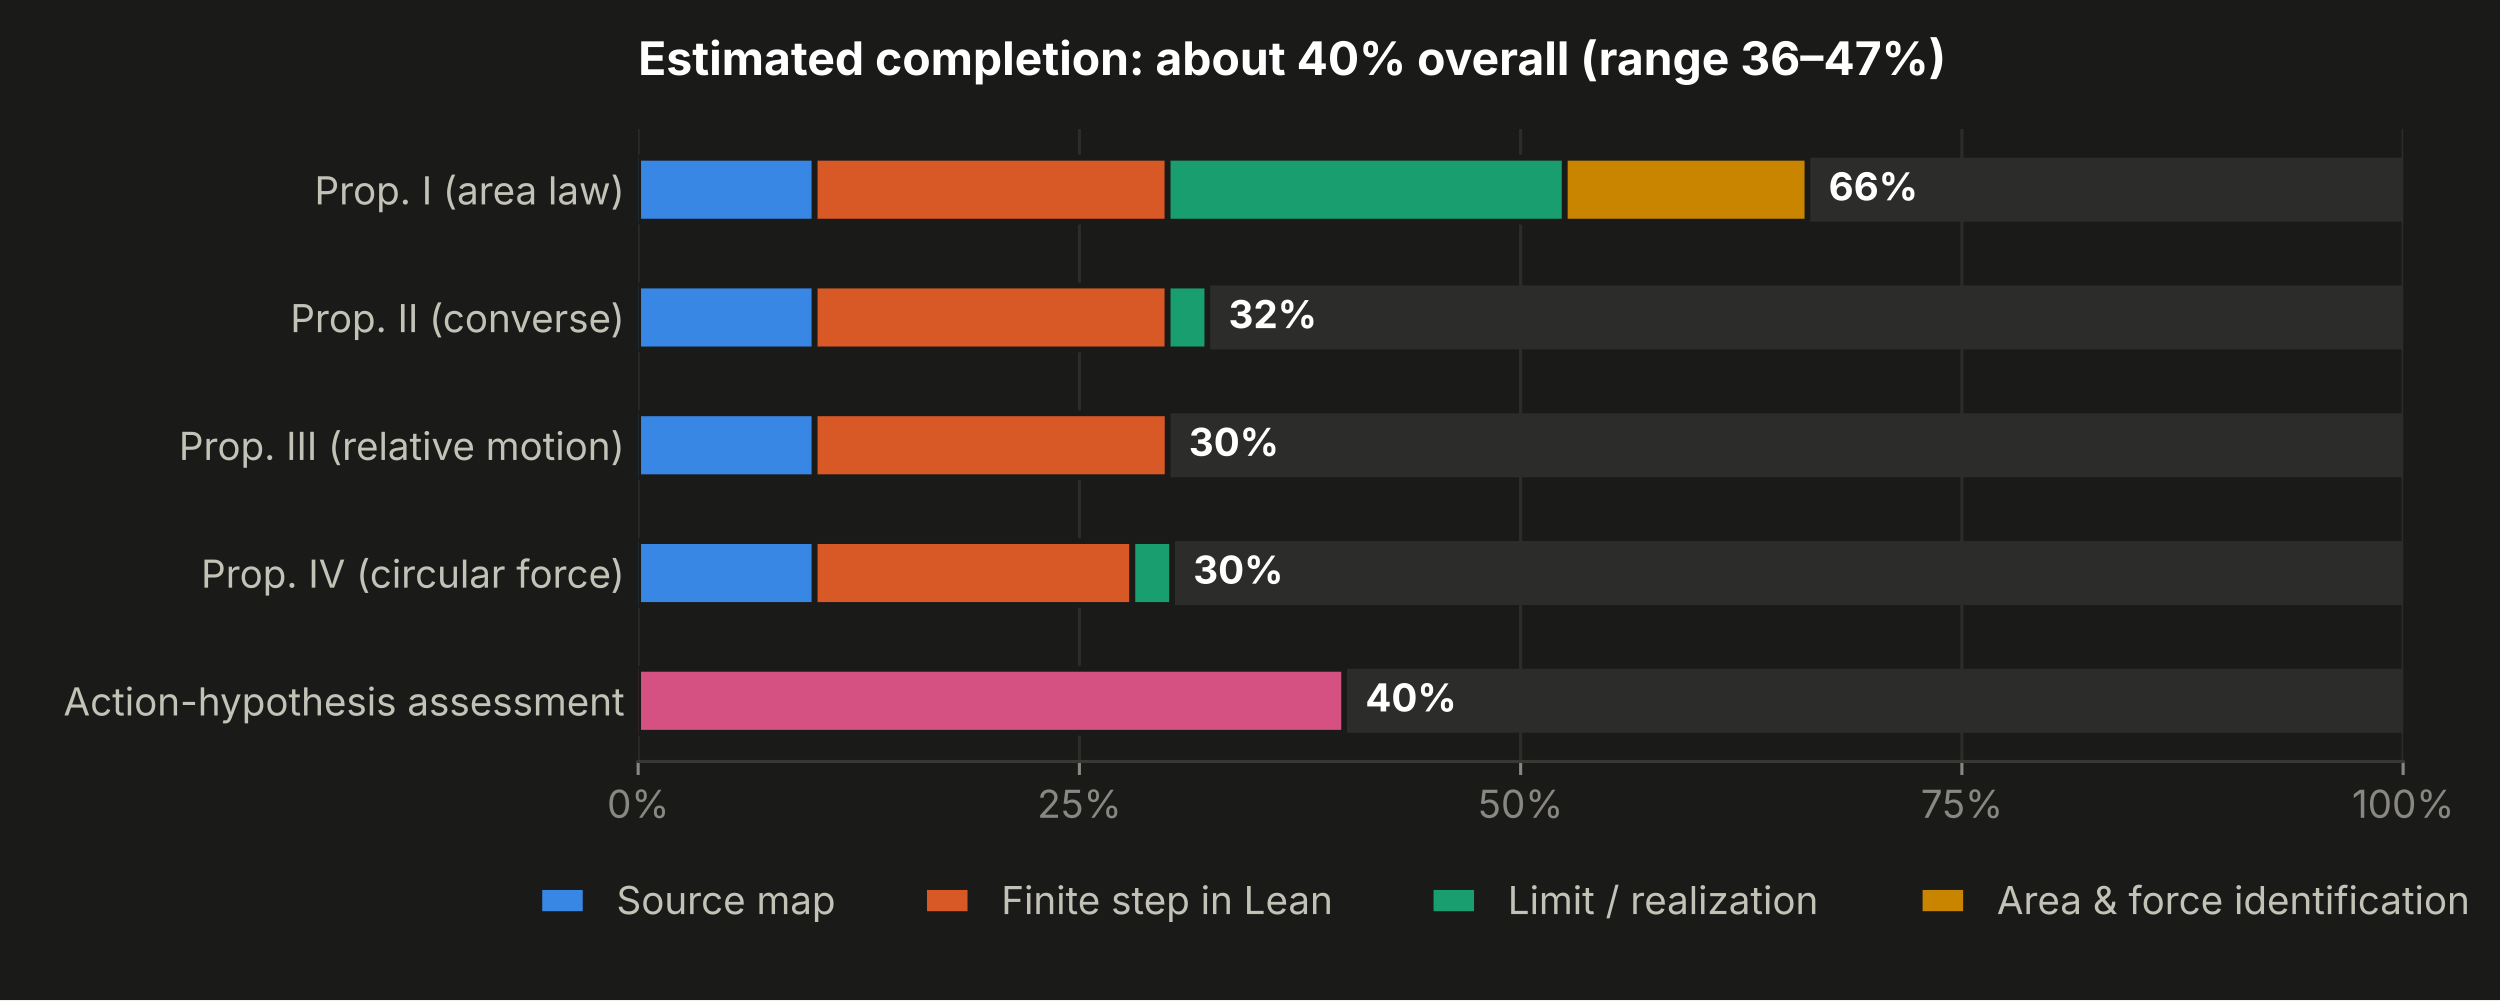
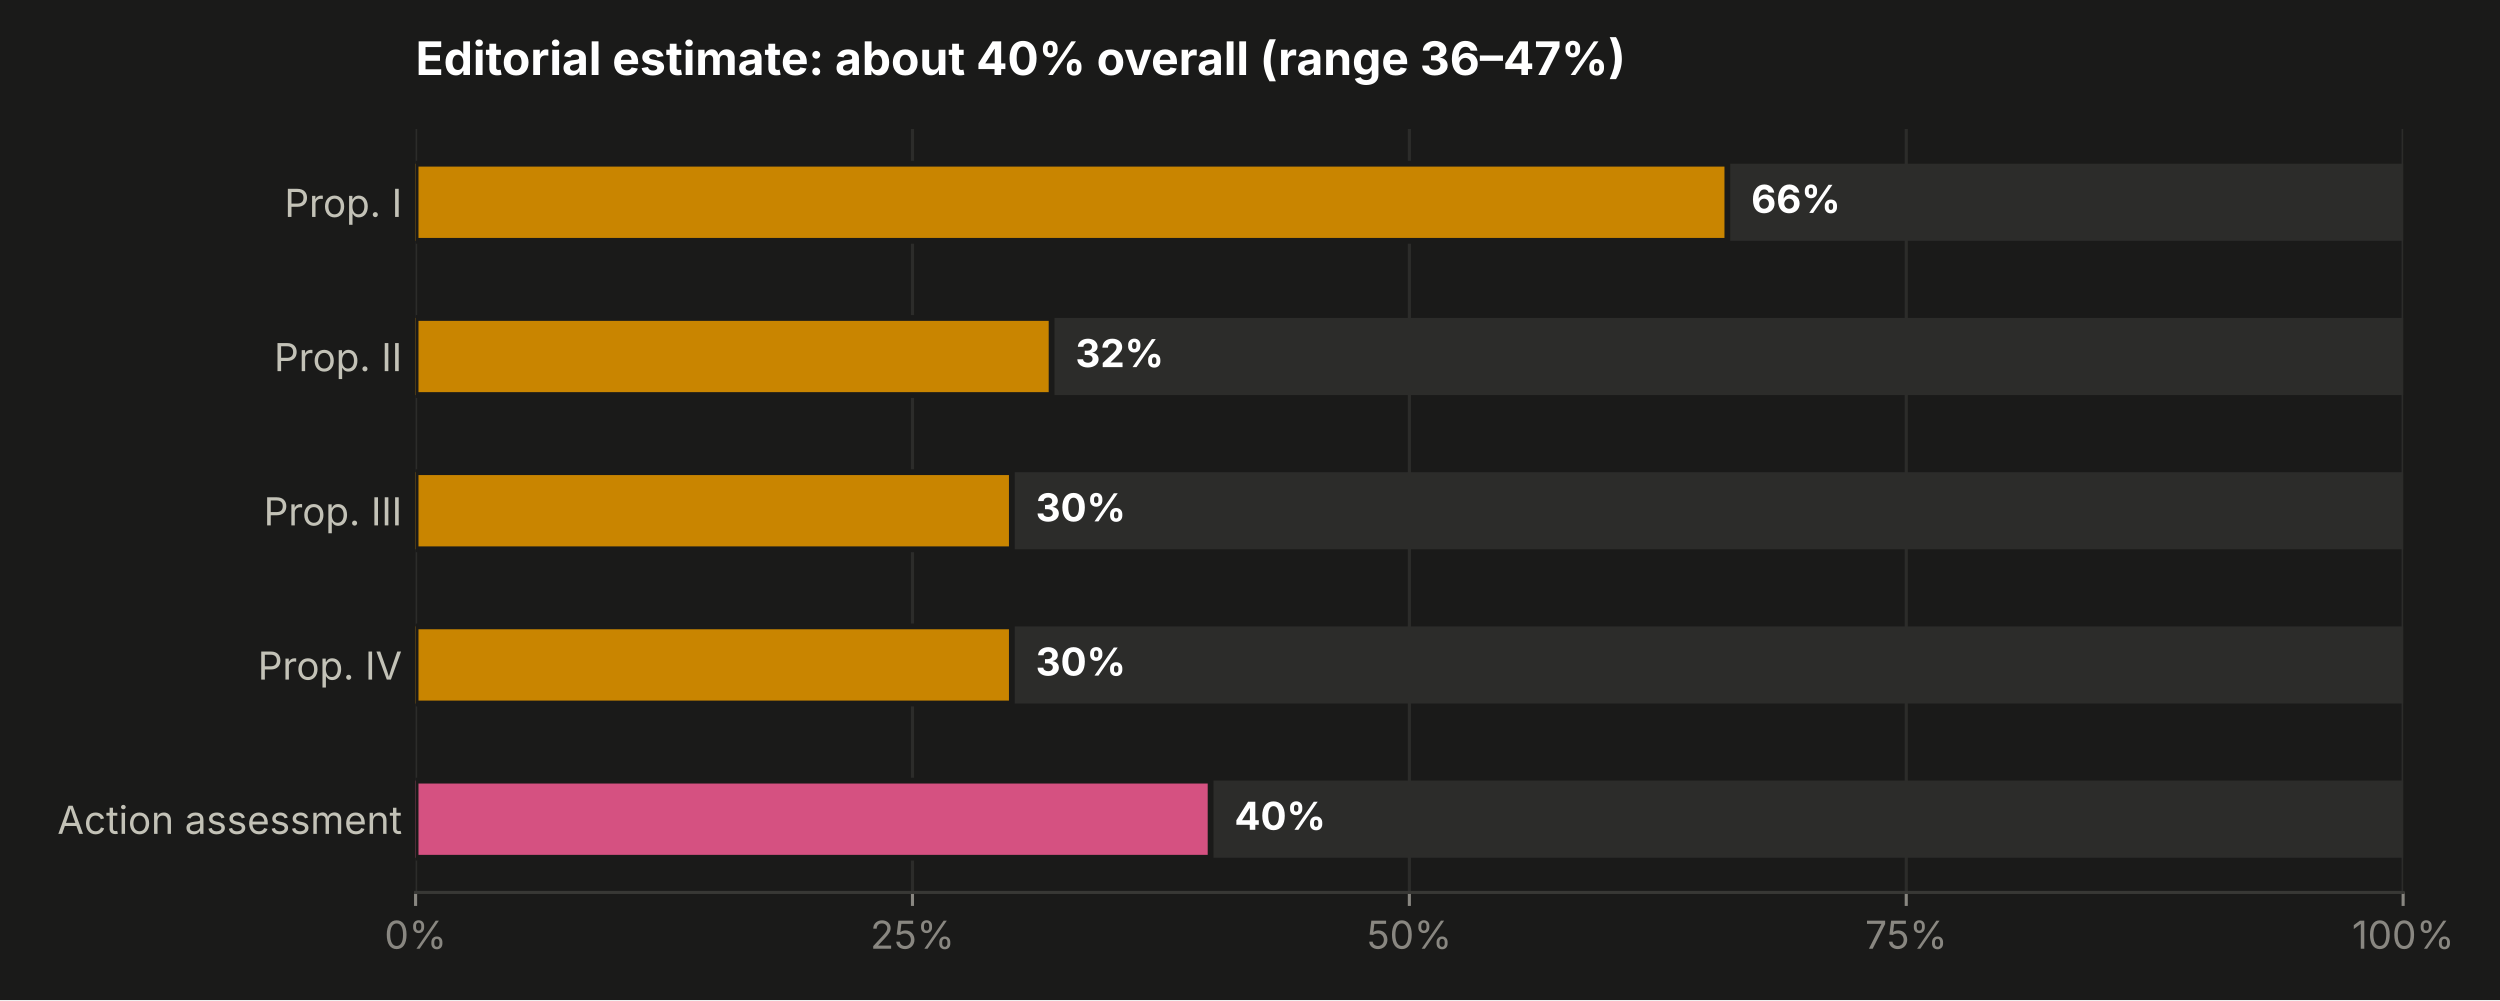
<svg xmlns="http://www.w3.org/2000/svg" xmlns:xlink="http://www.w3.org/1999/xlink" width="648pt" height="259.2pt" viewBox="0 0 648 259.2" version="1.1">
  <defs>
    <style type="text/css">*{stroke-linejoin: round; stroke-linecap: butt}</style>
  </defs>
  <g id="figure_1">
    <g id="patch_1">
      <path d="M 0 259.2 L 648 259.2 L 648 0 L 0 0 z " style="fill: #1a1a19" />
    </g>
    <g id="axes_1">
      <g id="patch_2">
-         <path d="M 165.41 197.378 L 622.89 197.378 L 622.89 33.44 L 165.41 33.44 z " style="fill: #1a1a19" />
+         <path d="M 107.72 231.32 L 622.89 231.32 L 622.89 33.44 L 107.72 33.44 z " style="fill: #1a1a19" />
      </g>
      <g id="matplotlib.axis_1">
        <g id="xtick_1">
          <g id="line2d_1">
-             <path d="M 165.41 197.378 L 165.41 33.44 " clip-path="url(#p6fa15ee021)" style="fill: none; stroke: #2c2c2a; stroke-width: 0.8; stroke-linecap: square" />
+             <path d="M 107.72 231.32 L 107.72 33.44 " clip-path="url(#p21779bc5b1)" style="fill: none; stroke: #2c2c2a; stroke-width: 0.8; stroke-linecap: square" />
          </g>
          <g id="line2d_2">
            <defs>
              <path id="m02e6627c96" d="M 0 0 L 0 3.5 " style="stroke: #898781; stroke-width: 0.8" />
            </defs>
            <g>
-               <use xlink:href="#m02e6627c96" x="165.41" y="197.378" style="fill: #898781; stroke: #898781; stroke-width: 0.8" />
+               <use xlink:href="#m02e6627c96" x="107.72" y="231.32" style="fill: #898781; stroke: #898781; stroke-width: 0.8" />
            </g>
          </g>
          <g id="text_1">
-             <text style="font-size: 10px; font-family: 'Inter', 'Helvetica Neue', 'Arial', 'DejaVu Sans', sans-serif; text-anchor: middle; fill: #898781" x="165.41" y="211.977" transform="rotate(-0 165.41 211.9767)">0%</text>
+             <text style="font-size: 10px; font-family: 'Inter', 'Helvetica Neue', 'Arial', 'DejaVu Sans', sans-serif; text-anchor: middle; fill: #898781" x="107.72" y="245.918" transform="rotate(-0 107.72 245.9184)">0%</text>
          </g>
        </g>
        <g id="xtick_2">
          <g id="line2d_3">
-             <path d="M 279.78 197.378 L 279.78 33.44 " clip-path="url(#p6fa15ee021)" style="fill: none; stroke: #2c2c2a; stroke-width: 0.8; stroke-linecap: square" />
+             <path d="M 236.512 231.32 L 236.512 33.44 " clip-path="url(#p21779bc5b1)" style="fill: none; stroke: #2c2c2a; stroke-width: 0.8; stroke-linecap: square" />
          </g>
          <g id="line2d_4">
            <g>
-               <use xlink:href="#m02e6627c96" x="279.78" y="197.378" style="fill: #898781; stroke: #898781; stroke-width: 0.8" />
+               <use xlink:href="#m02e6627c96" x="236.512" y="231.32" style="fill: #898781; stroke: #898781; stroke-width: 0.8" />
            </g>
          </g>
          <g id="text_2">
-             <text style="font-size: 10px; font-family: 'Inter', 'Helvetica Neue', 'Arial', 'DejaVu Sans', sans-serif; text-anchor: middle; fill: #898781" x="279.78" y="211.977" transform="rotate(-0 279.78 211.9767)">25%</text>
+             <text style="font-size: 10px; font-family: 'Inter', 'Helvetica Neue', 'Arial', 'DejaVu Sans', sans-serif; text-anchor: middle; fill: #898781" x="236.512" y="245.918" transform="rotate(-0 236.5125 245.9184)">25%</text>
          </g>
        </g>
        <g id="xtick_3">
          <g id="line2d_5">
-             <path d="M 394.15 197.378 L 394.15 33.44 " clip-path="url(#p6fa15ee021)" style="fill: none; stroke: #2c2c2a; stroke-width: 0.8; stroke-linecap: square" />
+             <path d="M 365.305 231.32 L 365.305 33.44 " clip-path="url(#p21779bc5b1)" style="fill: none; stroke: #2c2c2a; stroke-width: 0.8; stroke-linecap: square" />
          </g>
          <g id="line2d_6">
            <g>
-               <use xlink:href="#m02e6627c96" x="394.15" y="197.378" style="fill: #898781; stroke: #898781; stroke-width: 0.8" />
+               <use xlink:href="#m02e6627c96" x="365.305" y="231.32" style="fill: #898781; stroke: #898781; stroke-width: 0.8" />
            </g>
          </g>
          <g id="text_3">
-             <text style="font-size: 10px; font-family: 'Inter', 'Helvetica Neue', 'Arial', 'DejaVu Sans', sans-serif; text-anchor: middle; fill: #898781" x="394.15" y="211.977" transform="rotate(-0 394.15 211.9767)">50%</text>
+             <text style="font-size: 10px; font-family: 'Inter', 'Helvetica Neue', 'Arial', 'DejaVu Sans', sans-serif; text-anchor: middle; fill: #898781" x="365.305" y="245.918" transform="rotate(-0 365.305 245.9184)">50%</text>
          </g>
        </g>
        <g id="xtick_4">
          <g id="line2d_7">
-             <path d="M 508.52 197.378 L 508.52 33.44 " clip-path="url(#p6fa15ee021)" style="fill: none; stroke: #2c2c2a; stroke-width: 0.8; stroke-linecap: square" />
+             <path d="M 494.098 231.32 L 494.098 33.44 " clip-path="url(#p21779bc5b1)" style="fill: none; stroke: #2c2c2a; stroke-width: 0.8; stroke-linecap: square" />
          </g>
          <g id="line2d_8">
            <g>
-               <use xlink:href="#m02e6627c96" x="508.52" y="197.378" style="fill: #898781; stroke: #898781; stroke-width: 0.8" />
+               <use xlink:href="#m02e6627c96" x="494.098" y="231.32" style="fill: #898781; stroke: #898781; stroke-width: 0.8" />
            </g>
          </g>
          <g id="text_4">
-             <text style="font-size: 10px; font-family: 'Inter', 'Helvetica Neue', 'Arial', 'DejaVu Sans', sans-serif; text-anchor: middle; fill: #898781" x="508.52" y="211.977" transform="rotate(-0 508.52 211.9767)">75%</text>
+             <text style="font-size: 10px; font-family: 'Inter', 'Helvetica Neue', 'Arial', 'DejaVu Sans', sans-serif; text-anchor: middle; fill: #898781" x="494.098" y="245.918" transform="rotate(-0 494.0975 245.9184)">75%</text>
          </g>
        </g>
        <g id="xtick_5">
          <g id="line2d_9">
-             <path d="M 622.89 197.378 L 622.89 33.44 " clip-path="url(#p6fa15ee021)" style="fill: none; stroke: #2c2c2a; stroke-width: 0.8; stroke-linecap: square" />
+             <path d="M 622.89 231.32 L 622.89 33.44 " clip-path="url(#p21779bc5b1)" style="fill: none; stroke: #2c2c2a; stroke-width: 0.8; stroke-linecap: square" />
          </g>
          <g id="line2d_10">
            <g>
-               <use xlink:href="#m02e6627c96" x="622.89" y="197.378" style="fill: #898781; stroke: #898781; stroke-width: 0.8" />
+               <use xlink:href="#m02e6627c96" x="622.89" y="231.32" style="fill: #898781; stroke: #898781; stroke-width: 0.8" />
            </g>
          </g>
          <g id="text_5">
-             <text style="font-size: 10px; font-family: 'Inter', 'Helvetica Neue', 'Arial', 'DejaVu Sans', sans-serif; text-anchor: middle; fill: #898781" x="622.89" y="211.977" transform="rotate(-0 622.89 211.9767)">100%</text>
+             <text style="font-size: 10px; font-family: 'Inter', 'Helvetica Neue', 'Arial', 'DejaVu Sans', sans-serif; text-anchor: middle; fill: #898781" x="622.89" y="245.918" transform="rotate(-0 622.89 245.9184)">100%</text>
          </g>
        </g>
      </g>
      <g id="matplotlib.axis_2">
        <g id="ytick_1">
          <g id="line2d_11" />
          <g id="text_6">
-             <text style="font-size: 10px; font-family: 'Inter', 'Helvetica Neue', 'Arial', 'DejaVu Sans', sans-serif; text-anchor: end; fill: #c3c2b7" x="161.91" y="52.971" transform="rotate(-0 161.91 52.97067)">Prop. I (area law)</text>
+             <text style="font-size: 10px; font-family: 'Inter', 'Helvetica Neue', 'Arial', 'DejaVu Sans', sans-serif; text-anchor: end; fill: #c3c2b7" x="104.22" y="56.228" transform="rotate(-0 104.22 56.2277)">Prop. I</text>
          </g>
        </g>
        <g id="ytick_2">
          <g id="line2d_12" />
          <g id="text_7">
-             <text style="font-size: 10px; font-family: 'Inter', 'Helvetica Neue', 'Arial', 'DejaVu Sans', sans-serif; text-anchor: end; fill: #c3c2b7" x="161.91" y="86.09" transform="rotate(-0 161.91 86.0895)">Prop. II (converse)</text>
+             <text style="font-size: 10px; font-family: 'Inter', 'Helvetica Neue', 'Arial', 'DejaVu Sans', sans-serif; text-anchor: end; fill: #c3c2b7" x="104.22" y="96.203" transform="rotate(-0 104.22 96.20346)">Prop. II</text>
          </g>
        </g>
        <g id="ytick_3">
          <g id="line2d_13" />
          <g id="text_8">
-             <text style="font-size: 10px; font-family: 'Inter', 'Helvetica Neue', 'Arial', 'DejaVu Sans', sans-serif; text-anchor: end; fill: #c3c2b7" x="161.91" y="119.208" transform="rotate(-0 161.91 119.2083)">Prop. III (relative motion)</text>
+             <text style="font-size: 10px; font-family: 'Inter', 'Helvetica Neue', 'Arial', 'DejaVu Sans', sans-serif; text-anchor: end; fill: #c3c2b7" x="104.22" y="136.179" transform="rotate(-0 104.22 136.1792)">Prop. III</text>
          </g>
        </g>
        <g id="ytick_4">
          <g id="line2d_14" />
          <g id="text_9">
-             <text style="font-size: 10px; font-family: 'Inter', 'Helvetica Neue', 'Arial', 'DejaVu Sans', sans-serif; text-anchor: end; fill: #c3c2b7" x="161.91" y="152.327" transform="rotate(-0 161.91 152.3272)">Prop. IV (circular force)</text>
+             <text style="font-size: 10px; font-family: 'Inter', 'Helvetica Neue', 'Arial', 'DejaVu Sans', sans-serif; text-anchor: end; fill: #c3c2b7" x="104.22" y="176.155" transform="rotate(-0 104.22 176.155)">Prop. IV</text>
          </g>
        </g>
        <g id="ytick_5">
          <g id="line2d_15" />
          <g id="text_10">
-             <text style="font-size: 10px; font-family: 'Inter', 'Helvetica Neue', 'Arial', 'DejaVu Sans', sans-serif; text-anchor: end; fill: #c3c2b7" x="161.91" y="185.446" transform="rotate(-0 161.91 185.446)">Action-hypothesis assessment</text>
+             <text style="font-size: 10px; font-family: 'Inter', 'Helvetica Neue', 'Arial', 'DejaVu Sans', sans-serif; text-anchor: end; fill: #c3c2b7" x="104.22" y="216.131" transform="rotate(-0 104.22 216.1307)">Action assessment</text>
          </g>
        </g>
      </g>
      <g id="patch_3">
-         <path d="M 165.41 57.451 L 622.89 57.451 L 622.89 40.892 L 165.41 40.892 z " clip-path="url(#p6fa15ee021)" style="fill: #2c2c2a" />
+         <path d="M 107.72 62.422 L 622.89 62.422 L 622.89 42.435 L 107.72 42.435 z " clip-path="url(#p21779bc5b1)" style="fill: #2c2c2a" />
      </g>
      <g id="patch_4">
-         <path d="M 165.41 57.451 L 211.158 57.451 L 211.158 40.892 L 165.41 40.892 z " clip-path="url(#p6fa15ee021)" style="fill: #3987e5; stroke: #1a1a19; stroke-width: 1.5; stroke-linejoin: miter" />
+         <path d="M 107.72 62.422 L 447.732 62.422 L 447.732 42.435 L 107.72 42.435 z " clip-path="url(#p21779bc5b1)" style="fill: #c98500; stroke: #1a1a19; stroke-width: 1.5; stroke-linejoin: miter" />
      </g>
      <g id="patch_5">
-         <path d="M 211.158 57.451 L 302.654 57.451 L 302.654 40.892 L 211.158 40.892 z " clip-path="url(#p6fa15ee021)" style="fill: #d95926; stroke: #1a1a19; stroke-width: 1.5; stroke-linejoin: miter" />
+         <path d="M 107.72 102.398 L 622.89 102.398 L 622.89 82.41 L 107.72 82.41 z " clip-path="url(#p21779bc5b1)" style="fill: #2c2c2a" />
      </g>
      <g id="patch_6">
-         <path d="M 302.654 57.451 L 405.587 57.451 L 405.587 40.892 L 302.654 40.892 z " clip-path="url(#p6fa15ee021)" style="fill: #199e70; stroke: #1a1a19; stroke-width: 1.5; stroke-linejoin: miter" />
+         <path d="M 107.72 102.398 L 272.574 102.398 L 272.574 82.41 L 107.72 82.41 z " clip-path="url(#p21779bc5b1)" style="fill: #c98500; stroke: #1a1a19; stroke-width: 1.5; stroke-linejoin: miter" />
      </g>
      <g id="patch_7">
-         <path d="M 405.587 57.451 L 468.49 57.451 L 468.49 40.892 L 405.587 40.892 z " clip-path="url(#p6fa15ee021)" style="fill: #c98500; stroke: #1a1a19; stroke-width: 1.5; stroke-linejoin: miter" />
+         <path d="M 107.72 142.374 L 622.89 142.374 L 622.89 122.386 L 107.72 122.386 z " clip-path="url(#p21779bc5b1)" style="fill: #2c2c2a" />
      </g>
      <g id="patch_8">
-         <path d="M 165.41 90.57 L 622.89 90.57 L 622.89 74.011 L 165.41 74.011 z " clip-path="url(#p6fa15ee021)" style="fill: #2c2c2a" />
+         <path d="M 107.72 142.374 L 262.271 142.374 L 262.271 122.386 L 107.72 122.386 z " clip-path="url(#p21779bc5b1)" style="fill: #c98500; stroke: #1a1a19; stroke-width: 1.5; stroke-linejoin: miter" />
      </g>
      <g id="patch_9">
-         <path d="M 165.41 90.57 L 211.158 90.57 L 211.158 74.011 L 165.41 74.011 z " clip-path="url(#p6fa15ee021)" style="fill: #3987e5; stroke: #1a1a19; stroke-width: 1.5; stroke-linejoin: miter" />
+         <path d="M 107.72 182.35 L 622.89 182.35 L 622.89 162.362 L 107.72 162.362 z " clip-path="url(#p21779bc5b1)" style="fill: #2c2c2a" />
      </g>
      <g id="patch_10">
-         <path d="M 211.158 90.57 L 302.654 90.57 L 302.654 74.011 L 211.158 74.011 z " clip-path="url(#p6fa15ee021)" style="fill: #d95926; stroke: #1a1a19; stroke-width: 1.5; stroke-linejoin: miter" />
+         <path d="M 107.72 182.35 L 262.271 182.35 L 262.271 162.362 L 107.72 162.362 z " clip-path="url(#p21779bc5b1)" style="fill: #c98500; stroke: #1a1a19; stroke-width: 1.5; stroke-linejoin: miter" />
      </g>
      <g id="patch_11">
-         <path d="M 302.654 90.57 L 312.947 90.57 L 312.947 74.011 L 302.654 74.011 z " clip-path="url(#p6fa15ee021)" style="fill: #199e70; stroke: #1a1a19; stroke-width: 1.5; stroke-linejoin: miter" />
+         <path d="M 107.72 222.325 L 622.89 222.325 L 622.89 202.338 L 107.72 202.338 z " clip-path="url(#p21779bc5b1)" style="fill: #2c2c2a" />
      </g>
      <g id="patch_12">
-         <path d="M 165.41 123.689 L 622.89 123.689 L 622.89 107.129 L 165.41 107.129 z " clip-path="url(#p6fa15ee021)" style="fill: #2c2c2a" />
+         <path d="M 107.72 222.325 L 313.788 222.325 L 313.788 202.338 L 107.72 202.338 z " clip-path="url(#p21779bc5b1)" style="fill: #d55181; stroke: #1a1a19; stroke-width: 1.5; stroke-linejoin: miter" />
      </g>
      <g id="patch_13">
-         <path d="M 165.41 123.689 L 211.158 123.689 L 211.158 107.129 L 165.41 107.129 z " clip-path="url(#p6fa15ee021)" style="fill: #3987e5; stroke: #1a1a19; stroke-width: 1.5; stroke-linejoin: miter" />
-       </g>
-       <g id="patch_14">
-         <path d="M 211.158 123.689 L 302.654 123.689 L 302.654 107.129 L 211.158 107.129 z " clip-path="url(#p6fa15ee021)" style="fill: #d95926; stroke: #1a1a19; stroke-width: 1.5; stroke-linejoin: miter" />
-       </g>
-       <g id="patch_15">
-         <path d="M 165.41 156.808 L 622.89 156.808 L 622.89 140.248 L 165.41 140.248 z " clip-path="url(#p6fa15ee021)" style="fill: #2c2c2a" />
-       </g>
-       <g id="patch_16">
-         <path d="M 165.41 156.808 L 211.158 156.808 L 211.158 140.248 L 165.41 140.248 z " clip-path="url(#p6fa15ee021)" style="fill: #3987e5; stroke: #1a1a19; stroke-width: 1.5; stroke-linejoin: miter" />
-       </g>
-       <g id="patch_17">
-         <path d="M 211.158 156.808 L 293.504 156.808 L 293.504 140.248 L 211.158 140.248 z " clip-path="url(#p6fa15ee021)" style="fill: #d95926; stroke: #1a1a19; stroke-width: 1.5; stroke-linejoin: miter" />
-       </g>
-       <g id="patch_18">
-         <path d="M 293.504 156.808 L 303.798 156.808 L 303.798 140.248 L 293.504 140.248 z " clip-path="url(#p6fa15ee021)" style="fill: #199e70; stroke: #1a1a19; stroke-width: 1.5; stroke-linejoin: miter" />
-       </g>
-       <g id="patch_19">
-         <path d="M 165.41 189.927 L 622.89 189.927 L 622.89 173.367 L 165.41 173.367 z " clip-path="url(#p6fa15ee021)" style="fill: #2c2c2a" />
-       </g>
-       <g id="patch_20">
-         <path d="M 165.41 189.927 L 348.402 189.927 L 348.402 173.367 L 165.41 173.367 z " clip-path="url(#p6fa15ee021)" style="fill: #d55181; stroke: #1a1a19; stroke-width: 1.5; stroke-linejoin: miter" />
-       </g>
-       <g id="patch_21">
-         <path d="M 165.41 197.378 L 622.89 197.378 " style="fill: none; stroke: #383835; stroke-width: 0.8; stroke-linejoin: miter; stroke-linecap: square" />
+         <path d="M 107.72 231.32 L 622.89 231.32 " style="fill: none; stroke: #383835; stroke-width: 0.8; stroke-linejoin: miter; stroke-linecap: square" />
      </g>
      <g id="text_11">
-         <text style="font-weight: 700; font-size: 10px; font-family: 'Inter', 'Helvetica Neue', 'Arial', 'DejaVu Sans', sans-serif; text-anchor: start; fill: #ffffff" x="473.98" y="51.931" transform="rotate(-0 473.9803 51.93082)">66%</text>
+         <text style="font-weight: 700; font-size: 10px; font-family: 'Inter', 'Helvetica Neue', 'Arial', 'DejaVu Sans', sans-serif; text-anchor: start; fill: #ffffff" x="453.914" y="55.188" transform="rotate(-0 453.9142 55.18786)">66%</text>
      </g>
      <g id="text_12">
-         <text style="font-weight: 700; font-size: 10px; font-family: 'Inter', 'Helvetica Neue', 'Arial', 'DejaVu Sans', sans-serif; text-anchor: start; fill: #ffffff" x="318.437" y="85.05" transform="rotate(-0 318.4371 85.04966)">32%</text>
+         <text style="font-weight: 700; font-size: 10px; font-family: 'Inter', 'Helvetica Neue', 'Arial', 'DejaVu Sans', sans-serif; text-anchor: start; fill: #ffffff" x="278.756" y="95.164" transform="rotate(-0 278.7564 95.16362)">32%</text>
      </g>
      <g id="text_13">
-         <text style="font-weight: 700; font-size: 10px; font-family: 'Inter', 'Helvetica Neue', 'Arial', 'DejaVu Sans', sans-serif; text-anchor: start; fill: #ffffff" x="308.144" y="118.168" transform="rotate(-0 308.1438 118.1685)">30%</text>
+         <text style="font-weight: 700; font-size: 10px; font-family: 'Inter', 'Helvetica Neue', 'Arial', 'DejaVu Sans', sans-serif; text-anchor: start; fill: #ffffff" x="268.453" y="135.139" transform="rotate(-0 268.453 135.1394)">30%</text>
      </g>
      <g id="text_14">
-         <text style="font-weight: 700; font-size: 10px; font-family: 'Inter', 'Helvetica Neue', 'Arial', 'DejaVu Sans', sans-serif; text-anchor: start; fill: #ffffff" x="309.287" y="151.287" transform="rotate(-0 309.2875 151.2873)">30%</text>
+         <text style="font-weight: 700; font-size: 10px; font-family: 'Inter', 'Helvetica Neue', 'Arial', 'DejaVu Sans', sans-serif; text-anchor: start; fill: #ffffff" x="268.453" y="175.115" transform="rotate(-0 268.453 175.1151)">30%</text>
      </g>
      <g id="text_15">
-         <text style="font-weight: 700; font-size: 10px; font-family: 'Inter', 'Helvetica Neue', 'Arial', 'DejaVu Sans', sans-serif; text-anchor: start; fill: #ffffff" x="353.892" y="184.406" transform="rotate(-0 353.8918 184.4062)">40%</text>
+         <text style="font-weight: 700; font-size: 10px; font-family: 'Inter', 'Helvetica Neue', 'Arial', 'DejaVu Sans', sans-serif; text-anchor: start; fill: #ffffff" x="319.97" y="215.091" transform="rotate(-0 319.97 215.0909)">40%</text>
      </g>
      <g id="text_16">
-         <text style="font-weight: 700; font-size: 12px; font-family: 'Inter', 'Helvetica Neue', 'Arial', 'DejaVu Sans', sans-serif; text-anchor: start; fill: #ffffff" x="165.41" y="19.44" transform="rotate(-0 165.41 19.44)">Estimated completion: about 40% overall (range 36–47%)</text>
-       </g>
-       <g id="legend_1">
-         <g id="patch_22">
-           <path d="M 139.795 236.928 L 151.795 236.928 L 151.795 229.928 L 139.795 229.928 z " style="fill: #3987e5; stroke: #1a1a19; stroke-width: 1.5; stroke-linejoin: miter" />
-         </g>
-         <g id="text_17">
-           <text style="font-size: 10px; font-family: 'Inter', 'Helvetica Neue', 'Arial', 'DejaVu Sans', sans-serif; text-anchor: start; fill: #c3c2b7" x="159.795" y="236.928" transform="rotate(-0 159.7953 236.928)">Source map</text>
-         </g>
-         <g id="patch_23">
-           <path d="M 239.533 236.928 L 251.533 236.928 L 251.533 229.928 L 239.533 229.928 z " style="fill: #d95926; stroke: #1a1a19; stroke-width: 1.5; stroke-linejoin: miter" />
-         </g>
-         <g id="text_18">
-           <text style="font-size: 10px; font-family: 'Inter', 'Helvetica Neue', 'Arial', 'DejaVu Sans', sans-serif; text-anchor: start; fill: #c3c2b7" x="259.533" y="236.928" transform="rotate(-0 259.5328 236.928)">Finite step in Lean</text>
-         </g>
-         <g id="patch_24">
-           <path d="M 370.823 236.928 L 382.823 236.928 L 382.823 229.928 L 370.823 229.928 z " style="fill: #199e70; stroke: #1a1a19; stroke-width: 1.5; stroke-linejoin: miter" />
-         </g>
-         <g id="text_19">
-           <text style="font-size: 10px; font-family: 'Inter', 'Helvetica Neue', 'Arial', 'DejaVu Sans', sans-serif; text-anchor: start; fill: #c3c2b7" x="390.823" y="236.928" transform="rotate(-0 390.8234 236.928)">Limit / realization</text>
-         </g>
-         <g id="patch_25">
-           <path d="M 497.592 236.928 L 509.592 236.928 L 509.592 229.928 L 497.592 229.928 z " style="fill: #c98500; stroke: #1a1a19; stroke-width: 1.5; stroke-linejoin: miter" />
-         </g>
-         <g id="text_20">
-           <text style="font-size: 10px; font-family: 'Inter', 'Helvetica Neue', 'Arial', 'DejaVu Sans', sans-serif; text-anchor: start; fill: #c3c2b7" x="517.592" y="236.928" transform="rotate(-0 517.5922 236.928)">Area &amp; force identification</text>
-         </g>
+         <text style="font-weight: 700; font-size: 12px; font-family: 'Inter', 'Helvetica Neue', 'Arial', 'DejaVu Sans', sans-serif; text-anchor: start; fill: #ffffff" x="107.72" y="19.44" transform="rotate(-0 107.72 19.44)">Editorial estimate: about 40% overall (range 36–47%)</text>
      </g>
    </g>
  </g>
  <defs>
-     <clipPath id="p6fa15ee021">
-       <rect x="165.41" y="33.44" width="457.48" height="163.938" />
+     <clipPath id="p21779bc5b1">
+       <rect x="107.72" y="33.44" width="515.17" height="197.88" />
    </clipPath>
  </defs>
</svg>
